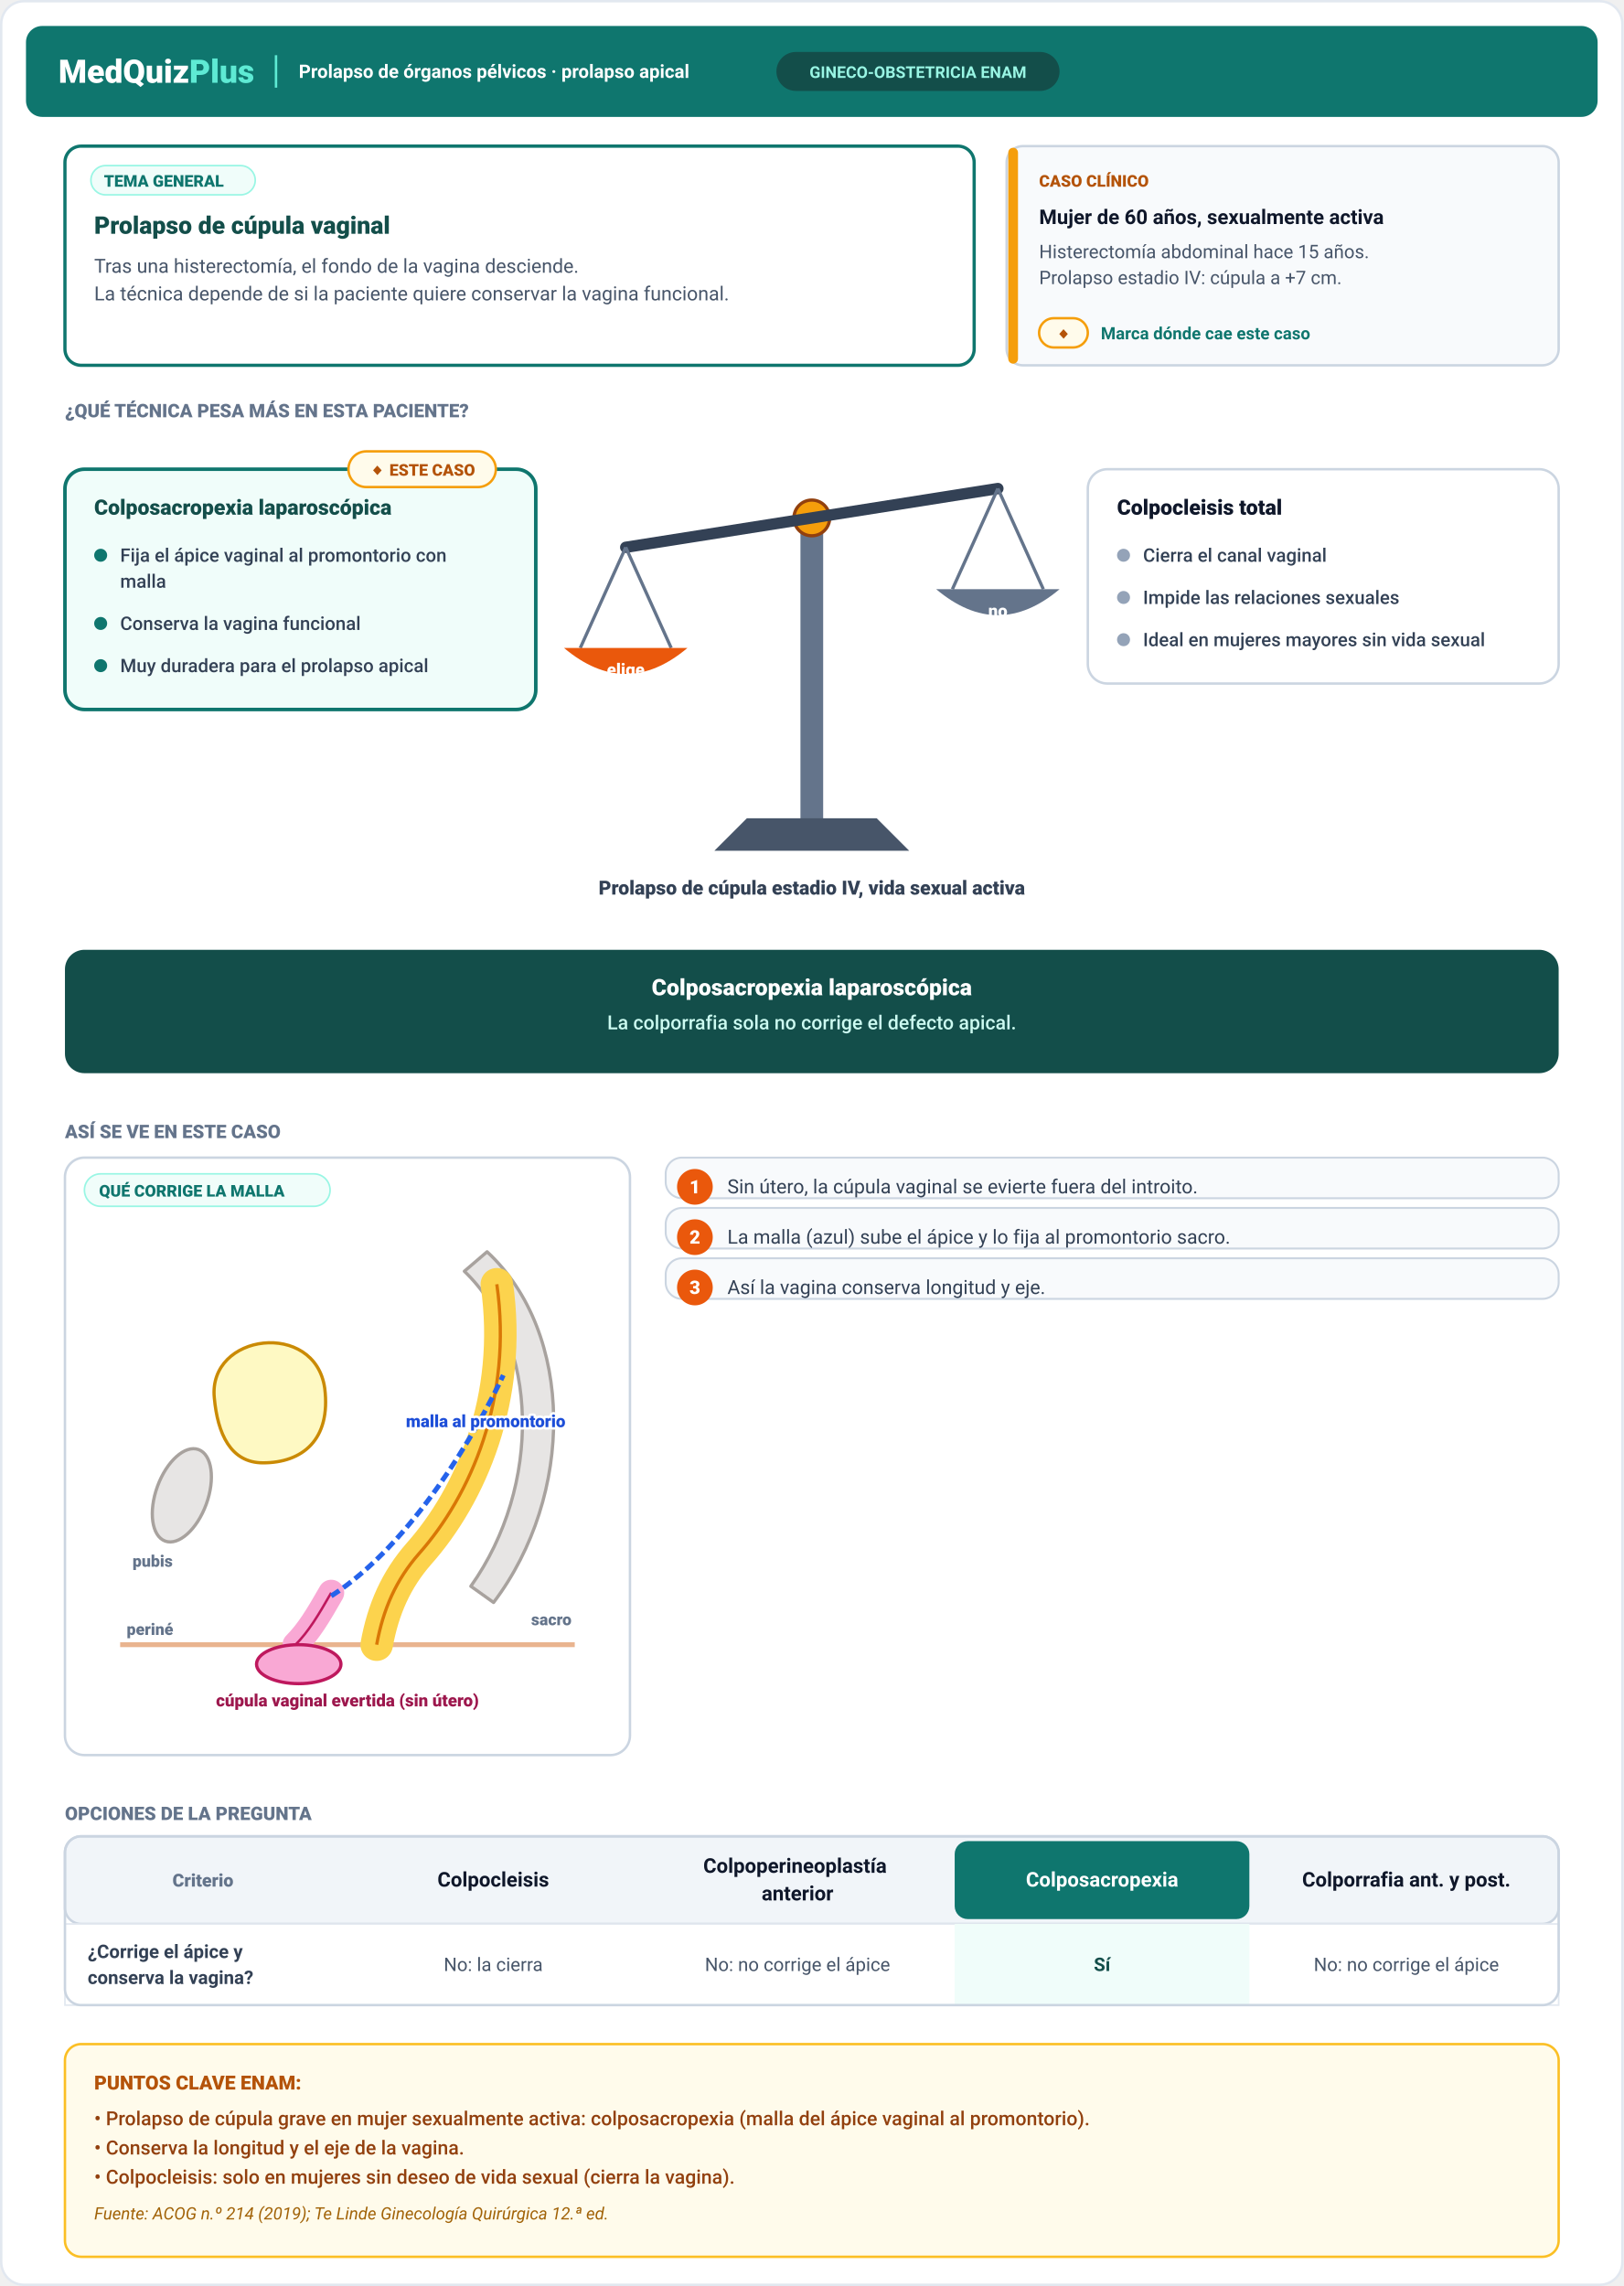
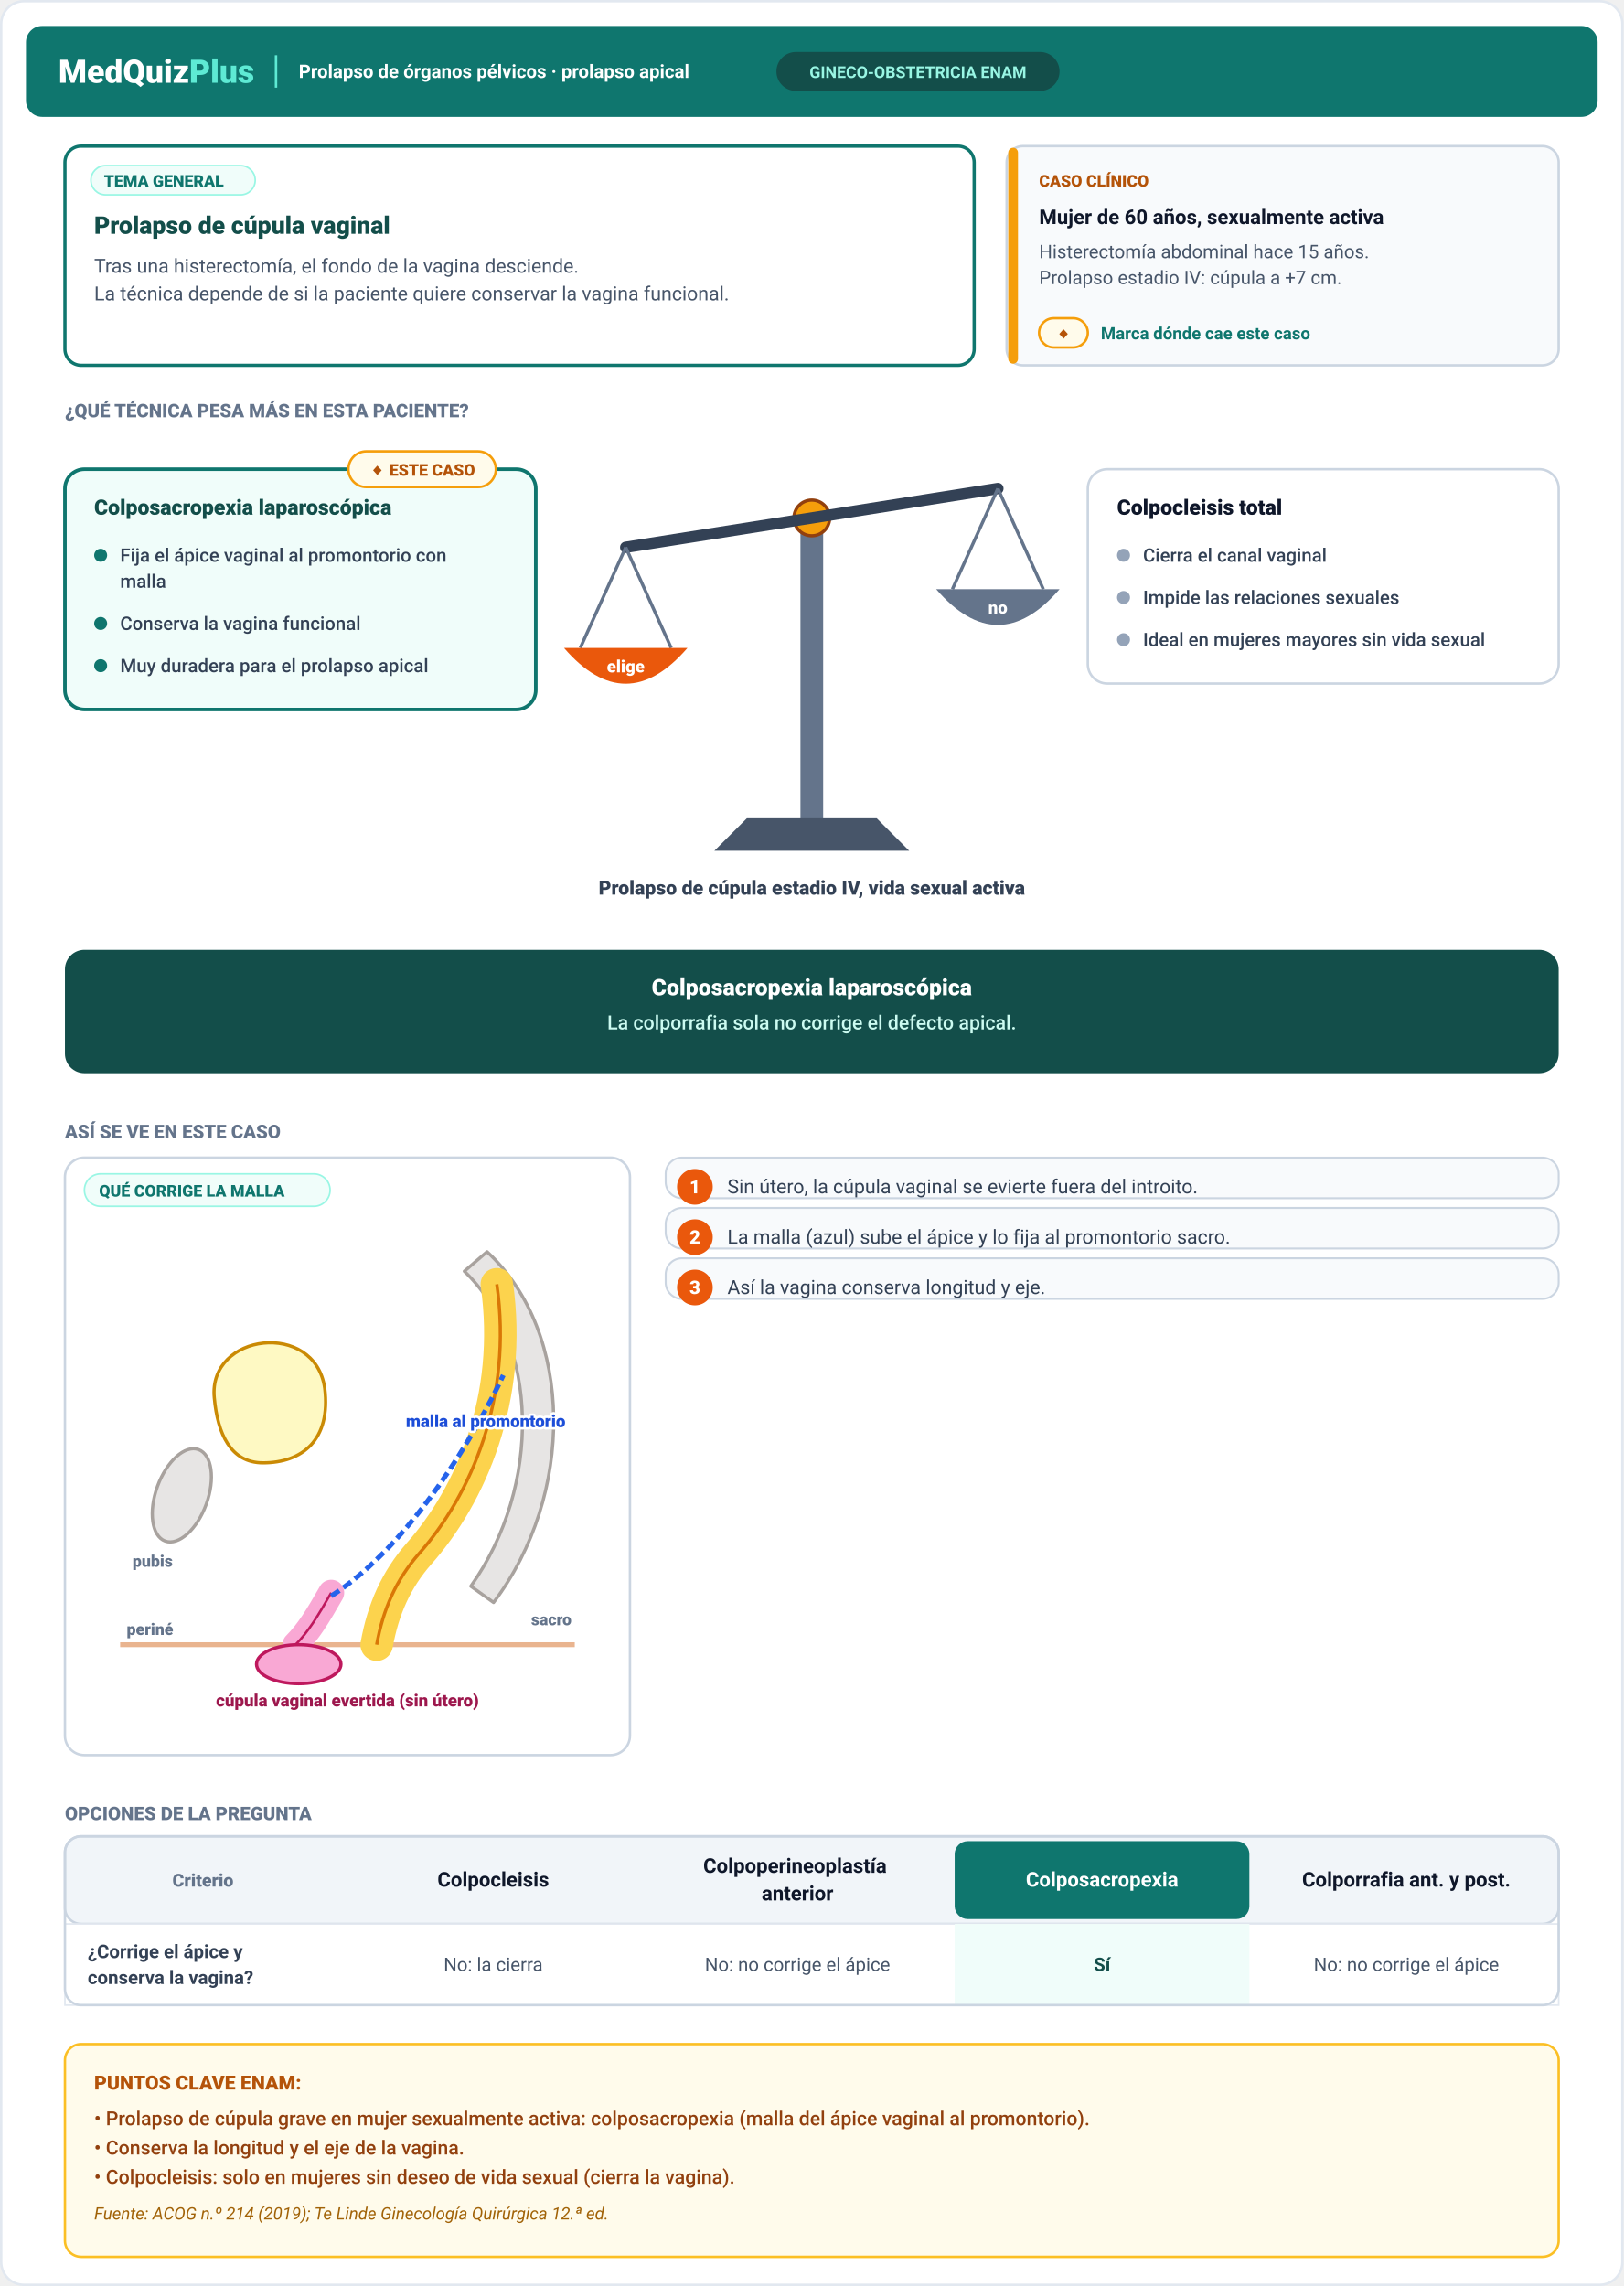
<svg xmlns="http://www.w3.org/2000/svg" width="1000" height="1408" viewBox="0 0 1000 1408" font-family="Segoe UI, Roboto, Helvetica, Arial, sans-serif" role="img" aria-label="Prolapso de cúpula vaginal en mujer sexualmente activa: colposacropexia">
  <rect x="0.75" y="0.75" width="998.5" height="1406.5" rx="14" fill="#ffffff" stroke="#e2e8f0" stroke-width="1.5" />
  <rect x="16.0" y="16.0" width="968.0" height="56.0" rx="10" fill="#0f766e" stroke="none" stroke-width="1.5" />
  <text x="36" y="51.0" font-size="20" font-weight="800" fill="#ffffff">MedQuiz<tspan fill="#5eead4">Plus</tspan>
  </text>
  <line x1="170.0" y1="34.0" x2="170.0" y2="54.0" stroke="#5eead4" stroke-width="1.5" />
  <text x="184.0" y="48.0" font-size="11.5" font-weight="700" font-style="normal" fill="#ffffff" text-anchor="start" data-max="542">
    <tspan x="184.0" dy="0">Prolapso de órganos pélvicos · prolapso apical</tspan>
  </text>
  <rect x="478.2" y="32.0" width="174.4" height="24.0" rx="12" fill="#134e4a" stroke="none" stroke-width="1.5" />
  <text x="565.4" y="48.0" font-size="10" font-weight="700" font-style="normal" fill="#99f6e4" text-anchor="middle" data-max="158">
    <tspan x="565.4" dy="0">GINECO-OBSTETRICIA ENAM</tspan>
  </text>
  <rect x="40.0" y="90.0" width="560.0" height="135.0" rx="10" fill="#ffffff" stroke="#0f766e" stroke-width="2" />
  <rect x="56.0" y="102.0" width="101.2" height="18.0" rx="9" fill="#f0fdfa" stroke="#99f6e4" stroke-width="1" />
  <text x="64.0" y="115.0" font-size="10" font-weight="800" font-style="normal" fill="#0f766e" text-anchor="start" data-max="0">
    <tspan x="64.0" dy="0">TEMA GENERAL</tspan>
  </text>
  <text x="58.0" y="144.0" font-size="15" font-weight="800" font-style="normal" fill="#134e4a" text-anchor="start" data-max="524">
    <tspan x="58.0" dy="0">Prolapso de cúpula vaginal</tspan>
  </text>
  <text x="58.0" y="168.0" font-size="12" font-weight="400" font-style="normal" fill="#475569" text-anchor="start" data-max="524">
    <tspan x="58.0" dy="0">Tras una histerectomía, el fondo de la vagina desciende.</tspan>
    <tspan x="58.0" dy="17">La técnica depende de si la paciente quiere conservar la vagina funcional.</tspan>
  </text>
  <rect x="620.0" y="90.0" width="340.0" height="135.0" rx="10" fill="#f8fafc" stroke="#cbd5e1" stroke-width="1.5" />
  <rect x="621.0" y="91.0" width="6.0" height="133.0" rx="3" fill="#f59e0b" stroke="none" stroke-width="1.5" />
  <text x="640.0" y="115.0" font-size="10" font-weight="800" font-style="normal" fill="#b45309" text-anchor="start" data-max="0">
    <tspan x="640.0" dy="0">CASO CLÍNICO</tspan>
  </text>
  <text x="640.0" y="138.0" font-size="12.5" font-weight="700" font-style="normal" fill="#0f172a" text-anchor="start" data-max="304">
    <tspan x="640.0" dy="0">Mujer de 60 años, sexualmente activa</tspan>
  </text>
  <text x="640.0" y="159.0" font-size="11.5" font-weight="400" font-style="normal" fill="#475569" text-anchor="start" data-max="304">
    <tspan x="640.0" dy="0">Histerectomía abdominal hace 15 años.</tspan>
    <tspan x="640.0" dy="16">Prolapso estadio IV: cúpula a +7 cm.</tspan>
  </text>
  <rect x="640.0" y="196.0" width="30.0" height="18.0" rx="9" fill="#fffbeb" stroke="#f59e0b" stroke-width="1.5" />
  <text x="655.0" y="209.0" font-size="10" font-weight="800" font-style="normal" fill="#b45309" text-anchor="middle" data-max="0">
    <tspan x="655.0" dy="0">◆</tspan>
  </text>
  <text x="678.0" y="209.0" font-size="10.5" font-weight="700" font-style="normal" fill="#0f766e" text-anchor="start" data-max="260">
    <tspan x="678.0" dy="0">Marca dónde cae este caso</tspan>
  </text>
  <text x="40.0" y="257.0" font-size="11.5" font-weight="800" font-style="normal" fill="#64748b" text-anchor="start" data-max="900">
    <tspan x="40.0" dy="0">¿QUÉ TÉCNICA PESA MÁS EN ESTA PACIENTE?</tspan>
  </text>
  <rect x="493.0" y="319.0" width="14" height="190" rx="5" fill="#64748b" />
  <path d="M440.0 524.0 H560.0 L540.0 504.0 H460.0 Z" fill="#475569" />
  <circle cx="500.0" cy="319.0" r="11" fill="#f59e0b" stroke="#92400e" stroke-width="2" />
  <line x1="385.4" y1="337.1" x2="614.6" y2="300.9" stroke="#334155" stroke-width="7" stroke-linecap="round" />
  <line x1="385.4" y1="337.1" x2="357.4" y2="399.1" stroke="#64748b" stroke-width="2" />
  <line x1="385.4" y1="337.1" x2="413.4" y2="399.1" stroke="#64748b" stroke-width="2" />
-   <path d="M347.4 399.1 H423.4 Q385.4 431.1 347.4 399.1 Z" fill="#ea580c" />
-   <text x="385.4" y="416.1" font-size="10.5" font-weight="800" font-style="normal" fill="#ffffff" text-anchor="middle" data-max="66">
+   <path d="M347.4 399.1 H423.4 Q385.4 443.1 347.4 399.1 Z" fill="#ea580c" />
+   <text x="385.4" y="414.1" font-size="10.5" font-weight="800" font-style="normal" fill="#ffffff" text-anchor="middle" data-max="66">
    <tspan x="385.4" dy="0">elige</tspan>
  </text>
  <line x1="614.6" y1="300.9" x2="586.6" y2="362.9" stroke="#64748b" stroke-width="2" />
  <line x1="614.6" y1="300.9" x2="642.6" y2="362.9" stroke="#64748b" stroke-width="2" />
-   <path d="M576.6 362.9 H652.6 Q614.6 394.9 576.6 362.9 Z" fill="#64748b" />
-   <text x="614.6" y="379.9" font-size="10.5" font-weight="800" font-style="normal" fill="#ffffff" text-anchor="middle" data-max="66">
+   <path d="M576.6 362.9 H652.6 Q614.6 406.9 576.6 362.9 Z" fill="#64748b" />
+   <text x="614.6" y="377.9" font-size="10.5" font-weight="800" font-style="normal" fill="#ffffff" text-anchor="middle" data-max="66">
    <tspan x="614.6" dy="0">no</tspan>
  </text>
  <text x="500.0" y="551.0" font-size="12" font-weight="800" font-style="normal" fill="#334155" text-anchor="middle" data-max="300">
    <tspan x="500.0" dy="0">Prolapso de cúpula estadio IV, vida sexual activa</tspan>
  </text>
  <rect x="40.0" y="289.0" width="290.0" height="148.0" rx="12" fill="#f0fdfa" stroke="#0f766e" stroke-width="2.2" />
  <text x="58.0" y="317.0" font-size="13" font-weight="800" font-style="normal" fill="#134e4a" text-anchor="start" data-max="254">
    <tspan x="58.0" dy="0">Colposacropexia laparoscópica</tspan>
  </text>
  <circle cx="62.0" cy="342.0" r="4" fill="#0f766e" stroke="none" stroke-width="0" />
  <text x="74.0" y="346.0" font-size="11.5" font-weight="500" font-style="normal" fill="#334155" text-anchor="start" data-max="246">
    <tspan x="74.0" dy="0">Fija el ápice vaginal al promontorio con</tspan>
    <tspan x="74.0" dy="16">malla</tspan>
  </text>
  <circle cx="62.0" cy="384.0" r="4" fill="#0f766e" stroke="none" stroke-width="0" />
  <text x="74.0" y="388.0" font-size="11.5" font-weight="500" font-style="normal" fill="#334155" text-anchor="start" data-max="246">
    <tspan x="74.0" dy="0">Conserva la vagina funcional</tspan>
  </text>
  <circle cx="62.0" cy="410.0" r="4" fill="#0f766e" stroke="none" stroke-width="0" />
  <text x="74.0" y="414.0" font-size="11.5" font-weight="500" font-style="normal" fill="#334155" text-anchor="start" data-max="246">
    <tspan x="74.0" dy="0">Muy duradera para el prolapso apical</tspan>
  </text>
  <rect x="214.6" y="278.0" width="90.8" height="22.0" rx="11" fill="#fffbeb" stroke="#f59e0b" stroke-width="1.5" />
  <text x="260.0" y="293.0" font-size="10" font-weight="800" font-style="normal" fill="#b45309" text-anchor="middle" data-max="0">
    <tspan x="260.0" dy="0">◆ ESTE CASO</tspan>
  </text>
  <rect x="670.0" y="289.0" width="290.0" height="132.0" rx="12" fill="#ffffff" stroke="#cbd5e1" stroke-width="1.5" />
  <text x="688.0" y="317.0" font-size="13" font-weight="800" font-style="normal" fill="#0f172a" text-anchor="start" data-max="254">
    <tspan x="688.0" dy="0">Colpocleisis total</tspan>
  </text>
  <circle cx="692.0" cy="342.0" r="4" fill="#94a3b8" stroke="none" stroke-width="0" />
  <text x="704.0" y="346.0" font-size="11.5" font-weight="500" font-style="normal" fill="#334155" text-anchor="start" data-max="246">
    <tspan x="704.0" dy="0">Cierra el canal vaginal</tspan>
  </text>
  <circle cx="692.0" cy="368.0" r="4" fill="#94a3b8" stroke="none" stroke-width="0" />
  <text x="704.0" y="372.0" font-size="11.5" font-weight="500" font-style="normal" fill="#334155" text-anchor="start" data-max="246">
    <tspan x="704.0" dy="0">Impide las relaciones sexuales</tspan>
  </text>
  <circle cx="692.0" cy="394.0" r="4" fill="#94a3b8" stroke="none" stroke-width="0" />
  <text x="704.0" y="398.0" font-size="11.5" font-weight="500" font-style="normal" fill="#334155" text-anchor="start" data-max="246">
    <tspan x="704.0" dy="0">Ideal en mujeres mayores sin vida sexual</tspan>
  </text>
  <rect x="40.0" y="585.0" width="920.0" height="76.0" rx="12" fill="#134e4a" stroke="none" stroke-width="1.5" />
  <text x="500.0" y="613.0" font-size="14" font-weight="800" font-style="normal" fill="#ffffff" text-anchor="middle" data-max="860">
    <tspan x="500.0" dy="0">Colposacropexia laparoscópica</tspan>
  </text>
  <text x="500.0" y="634.0" font-size="12" font-weight="500" font-style="normal" fill="#ccfbf1" text-anchor="middle" data-max="860">
    <tspan x="500.0" dy="0">La colporrafia sola no corrige el defecto apical.</tspan>
  </text>
  <text x="40.0" y="701.0" font-size="11.5" font-weight="800" font-style="normal" fill="#64748b" text-anchor="start" data-max="900">
    <tspan x="40.0" dy="0">ASÍ SE VE EN ESTE CASO</tspan>
  </text>
  <rect x="40.0" y="713.0" width="348.0" height="368.0" rx="12" fill="#ffffff" stroke="#cbd5e1" stroke-width="1.5" />
  <rect x="52.0" y="723.0" width="151.3" height="20.0" rx="10" fill="#f0fdfa" stroke="#99f6e4" stroke-width="1" />
  <text x="61.0" y="737.0" font-size="10" font-weight="800" font-style="normal" fill="#0f766e" text-anchor="start" data-max="306">
    <tspan x="61.0" dy="0">QUÉ CORRIGE LA MALLA</tspan>
  </text>
  <g transform="translate(54.0,751.0) scale(1.0)">
    <ellipse cx="58" cy="170" rx="16" ry="30" fill="#e7e5e4" stroke="#a8a29e" stroke-width="2" transform="rotate(20 58 170)" />
    <path d="M246 20 C300 70 300 170 250 236 L236 226 C280 164 278 76 232 32 Z" fill="#e7e5e4" stroke="#a8a29e" stroke-width="2" stroke-linejoin="round" />
    <text x="40" y="214" font-size="10" font-weight="800" fill="#64748b" text-anchor="middle" data-max="0">pubis</text>
    <text x="298" y="250" font-size="10" font-weight="800" fill="#64748b" text-anchor="end" data-max="0">sacro</text>
    <line x1="20" y1="262" x2="300" y2="262" stroke="#e9b48f" stroke-width="3" />
    <text x="24" y="256" font-size="10" font-weight="800" fill="#64748b" text-anchor="start" data-max="0">periné</text>
    <path d="M252 40 C262 110 236 170 204 206 C190 222 182 240 178 262" fill="none" stroke="#fcd34d" stroke-width="20" stroke-linejoin="round" stroke-linecap="round" />
    <path d="M252 40 C262 110 236 170 204 206 C190 222 182 240 178 262" fill="none" stroke="#d97706" stroke-width="2" stroke-linejoin="round" />
    <path d="M150 230 C142 244 136 254 128 262" fill="none" stroke="#f9a8d4" stroke-width="16" stroke-linejoin="round" stroke-linecap="round" />
    <path d="M150 230 C142 244 136 254 128 262" fill="none" stroke="#be185d" stroke-width="1.5" stroke-linejoin="round" />
    <path d="M78 110 C74 70 140 62 146 104 C150 136 132 150 108 150 C88 150 80 132 78 110 Z" fill="#fef9c3" stroke="#ca8a04" stroke-width="2" stroke-linejoin="round" />
    <ellipse cx="130" cy="274" rx="26" ry="12" fill="#f9a8d4" stroke="#be185d" stroke-width="2" />
    <text x="160" y="300" font-size="10.5" font-weight="800" fill="none" stroke="#ffffff" stroke-width="3" stroke-linejoin="round" text-anchor="middle" data-max="0">cúpula vaginal evertida (sin útero)</text>
    <text x="160" y="300" font-size="10.5" font-weight="800" fill="#9d174d" text-anchor="middle" data-max="0">cúpula vaginal evertida (sin útero)</text>
    <path d="M150 232 C200 200 240 130 256 96" fill="none" stroke="#2563eb" stroke-width="3" stroke-linejoin="round" stroke-dasharray="6 3" />
    <text x="196" y="128" font-size="10.5" font-weight="800" fill="none" stroke="#ffffff" stroke-width="3" stroke-linejoin="round" text-anchor="start" data-max="0">malla al promontorio</text>
    <text x="196" y="128" font-size="10.5" font-weight="800" fill="#1d4ed8" text-anchor="start" data-max="0">malla al promontorio</text>
  </g>
  <rect x="410.0" y="713.0" width="550.0" height="25.0" rx="10" fill="#f8fafc" stroke="#cbd5e1" stroke-width="1.2" />
  <circle cx="428.0" cy="731.0" r="11" fill="#ea580c" stroke="none" stroke-width="0" />
  <text x="428.0" y="735.0" font-size="11.5" font-weight="800" font-style="normal" fill="#ffffff" text-anchor="middle" data-max="0">
    <tspan x="428.0" dy="0">1</tspan>
  </text>
  <text x="448.0" y="735.0" font-size="12" font-weight="400" font-style="normal" fill="#334155" text-anchor="start" data-max="506">
    <tspan x="448.0" dy="0">Sin útero, la cúpula vaginal se evierte fuera del introito.</tspan>
  </text>
  <rect x="410.0" y="744.0" width="550.0" height="25.0" rx="10" fill="#f8fafc" stroke="#cbd5e1" stroke-width="1.2" />
  <circle cx="428.0" cy="762.0" r="11" fill="#ea580c" stroke="none" stroke-width="0" />
  <text x="428.0" y="766.0" font-size="11.5" font-weight="800" font-style="normal" fill="#ffffff" text-anchor="middle" data-max="0">
    <tspan x="428.0" dy="0">2</tspan>
  </text>
  <text x="448.0" y="766.0" font-size="12" font-weight="400" font-style="normal" fill="#334155" text-anchor="start" data-max="506">
    <tspan x="448.0" dy="0">La malla (azul) sube el ápice y lo fija al promontorio sacro.</tspan>
  </text>
  <rect x="410.0" y="775.0" width="550.0" height="25.0" rx="10" fill="#f8fafc" stroke="#cbd5e1" stroke-width="1.2" />
  <circle cx="428.0" cy="793.0" r="11" fill="#ea580c" stroke="none" stroke-width="0" />
  <text x="428.0" y="797.0" font-size="11.5" font-weight="800" font-style="normal" fill="#ffffff" text-anchor="middle" data-max="0">
    <tspan x="428.0" dy="0">3</tspan>
  </text>
  <text x="448.0" y="797.0" font-size="12" font-weight="400" font-style="normal" fill="#334155" text-anchor="start" data-max="506">
    <tspan x="448.0" dy="0">Así la vagina conserva longitud y eje.</tspan>
  </text>
  <text x="40.0" y="1121.0" font-size="11.5" font-weight="800" font-style="normal" fill="#64748b" text-anchor="start" data-max="900">
    <tspan x="40.0" dy="0">OPCIONES DE LA PREGUNTA</tspan>
  </text>
  <rect x="40.0" y="1131.0" width="920.0" height="54.0" rx="10" fill="#f1f5f9" stroke="#cbd5e1" stroke-width="1.5" />
  <text x="125.0" y="1162.0" font-size="11" font-weight="800" font-style="normal" fill="#64748b" text-anchor="middle" data-max="154">
    <tspan x="125.0" dy="0">Criterio</tspan>
  </text>
  <text x="303.8" y="1162.0" font-size="12.5" font-weight="700" font-style="normal" fill="#0f172a" text-anchor="middle" data-max="168">
    <tspan x="303.8" dy="0">Colpocleisis</tspan>
  </text>
  <text x="491.2" y="1153.5" font-size="12.5" font-weight="700" font-style="normal" fill="#0f172a" text-anchor="middle" data-max="168">
    <tspan x="491.2" dy="0">Colpoperineoplastía</tspan>
    <tspan x="491.2" dy="17">anterior</tspan>
  </text>
  <rect x="588.0" y="1134.0" width="181.5" height="48.0" rx="8" fill="#0f766e" stroke="none" stroke-width="1.5" />
  <text x="678.8" y="1162.0" font-size="12.5" font-weight="700" font-style="normal" fill="#ffffff" text-anchor="middle" data-max="168">
    <tspan x="678.8" dy="0">Colposacropexia</tspan>
  </text>
  <text x="866.2" y="1162.0" font-size="12.5" font-weight="700" font-style="normal" fill="#0f172a" text-anchor="middle" data-max="168">
    <tspan x="866.2" dy="0">Colporrafia ant. y post.</tspan>
  </text>
  <rect x="40.0" y="1185.0" width="920.0" height="50.0" rx="0" fill="#ffffff" stroke="#e2e8f0" stroke-width="1" />
  <rect x="588.0" y="1185.0" width="181.5" height="50.0" rx="0" fill="#f0fdfa" stroke="none" stroke-width="1.5" />
  <text x="54.0" y="1206.0" font-size="11.5" font-weight="700" font-style="normal" fill="#334155" text-anchor="start" data-max="146">
    <tspan x="54.0" dy="0">¿Corrige el ápice y</tspan>
    <tspan x="54.0" dy="16">conserva la vagina?</tspan>
  </text>
  <text x="303.8" y="1214.0" font-size="11.5" font-weight="400" font-style="normal" fill="#475569" text-anchor="middle" data-max="166">
    <tspan x="303.8" dy="0">No: la cierra</tspan>
  </text>
  <text x="491.2" y="1214.0" font-size="11.5" font-weight="400" font-style="normal" fill="#475569" text-anchor="middle" data-max="166">
    <tspan x="491.2" dy="0">No: no corrige el ápice</tspan>
  </text>
  <text x="678.8" y="1214.0" font-size="11.5" font-weight="600" font-style="normal" fill="#134e4a" text-anchor="middle" data-max="166">
    <tspan x="678.8" dy="0">Sí</tspan>
  </text>
  <text x="866.2" y="1214.0" font-size="11.5" font-weight="400" font-style="normal" fill="#475569" text-anchor="middle" data-max="166">
    <tspan x="866.2" dy="0">No: no corrige el ápice</tspan>
  </text>
  <rect x="40.0" y="1131.0" width="920.0" height="104.0" rx="10" fill="none" stroke="#cbd5e1" stroke-width="1.5" />
  <rect x="40.0" y="1259.0" width="920.0" height="131.0" rx="10" fill="#fffbeb" stroke="#fbbf24" stroke-width="1.5" />
  <text x="58.0" y="1287.0" font-size="12" font-weight="800" font-style="normal" fill="#b45309" text-anchor="start" data-max="884">
    <tspan x="58.0" dy="0">PUNTOS CLAVE ENAM:</tspan>
  </text>
  <text x="58.0" y="1309.0" font-size="12" font-weight="500" font-style="normal" fill="#92400e" text-anchor="start" data-max="884">
    <tspan x="58.0" dy="0">• Prolapso de cúpula grave en mujer sexualmente activa: colposacropexia (malla del ápice vaginal al promontorio).</tspan>
    <tspan x="58.0" dy="18">• Conserva la longitud y el eje de la vagina.</tspan>
    <tspan x="58.0" dy="18">• Colpocleisis: solo en mujeres sin deseo de vida sexual (cierra la vagina).</tspan>
  </text>
  <text x="58.0" y="1367.0" font-size="10.5" font-weight="400" font-style="italic" fill="#a16207" text-anchor="start" data-max="884">
    <tspan x="58.0" dy="0">Fuente: ACOG n.º 214 (2019); Te Linde Ginecología Quirúrgica 12.ª ed.</tspan>
  </text>
</svg>
